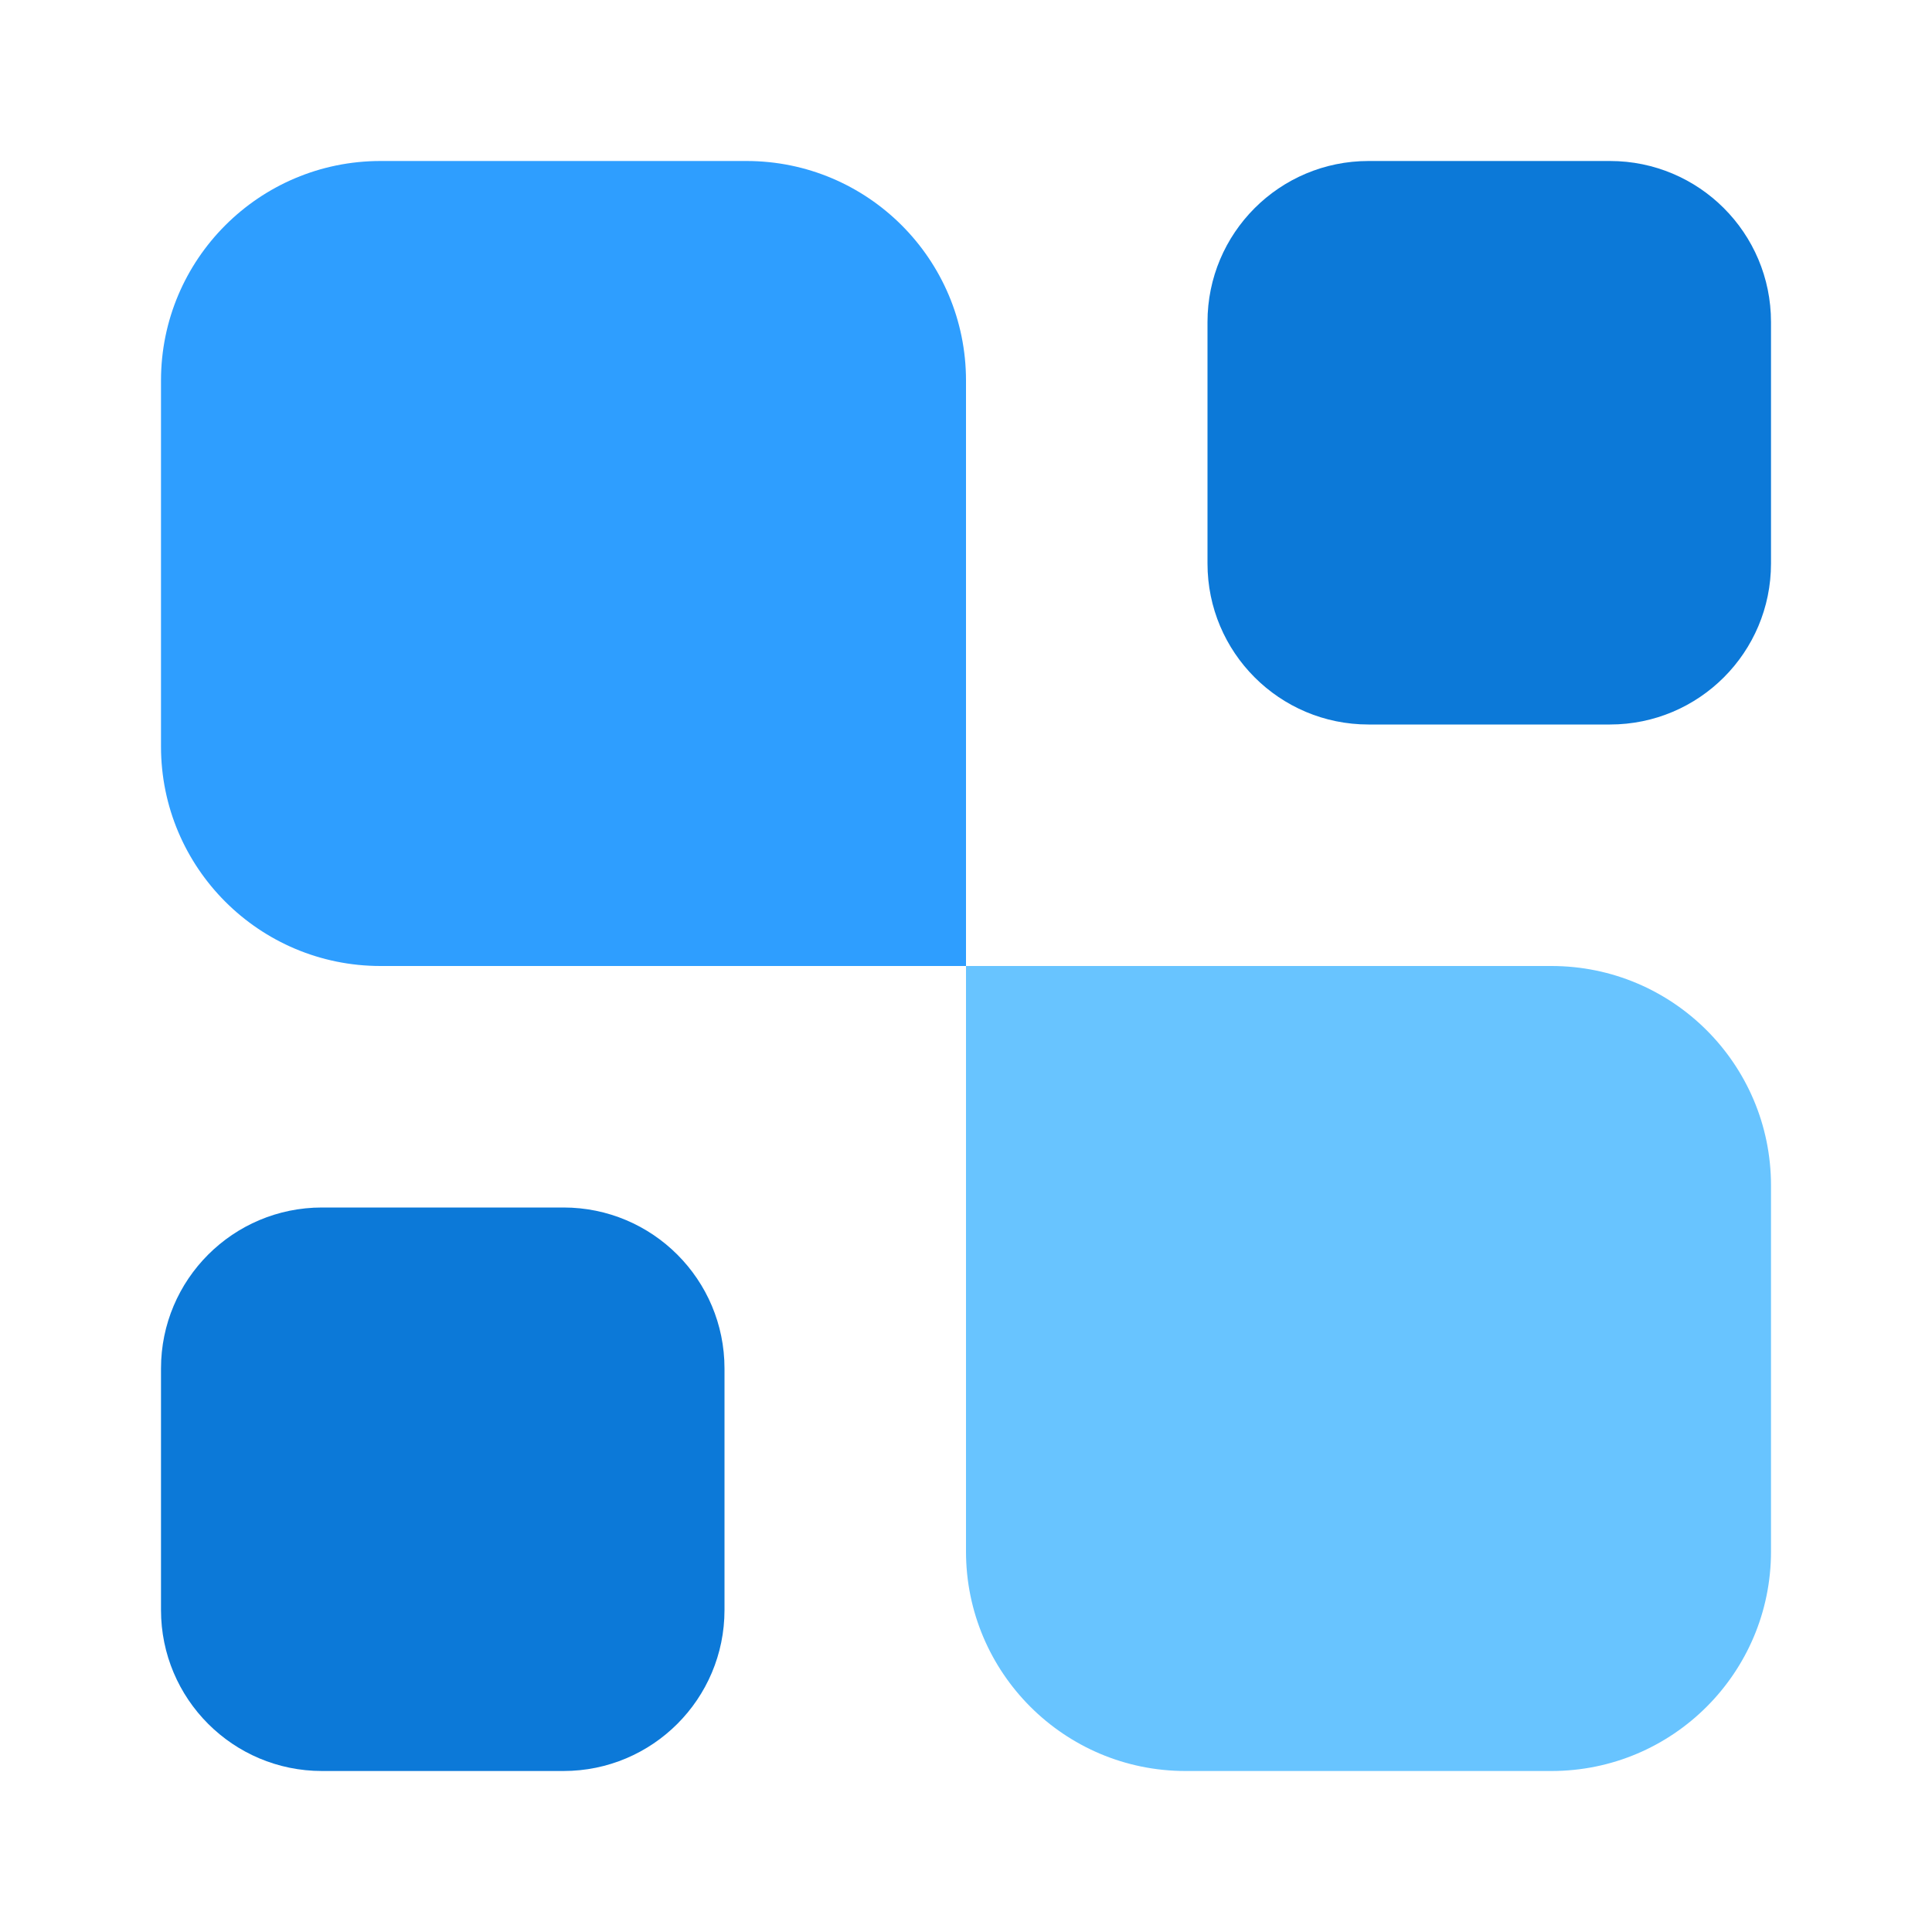
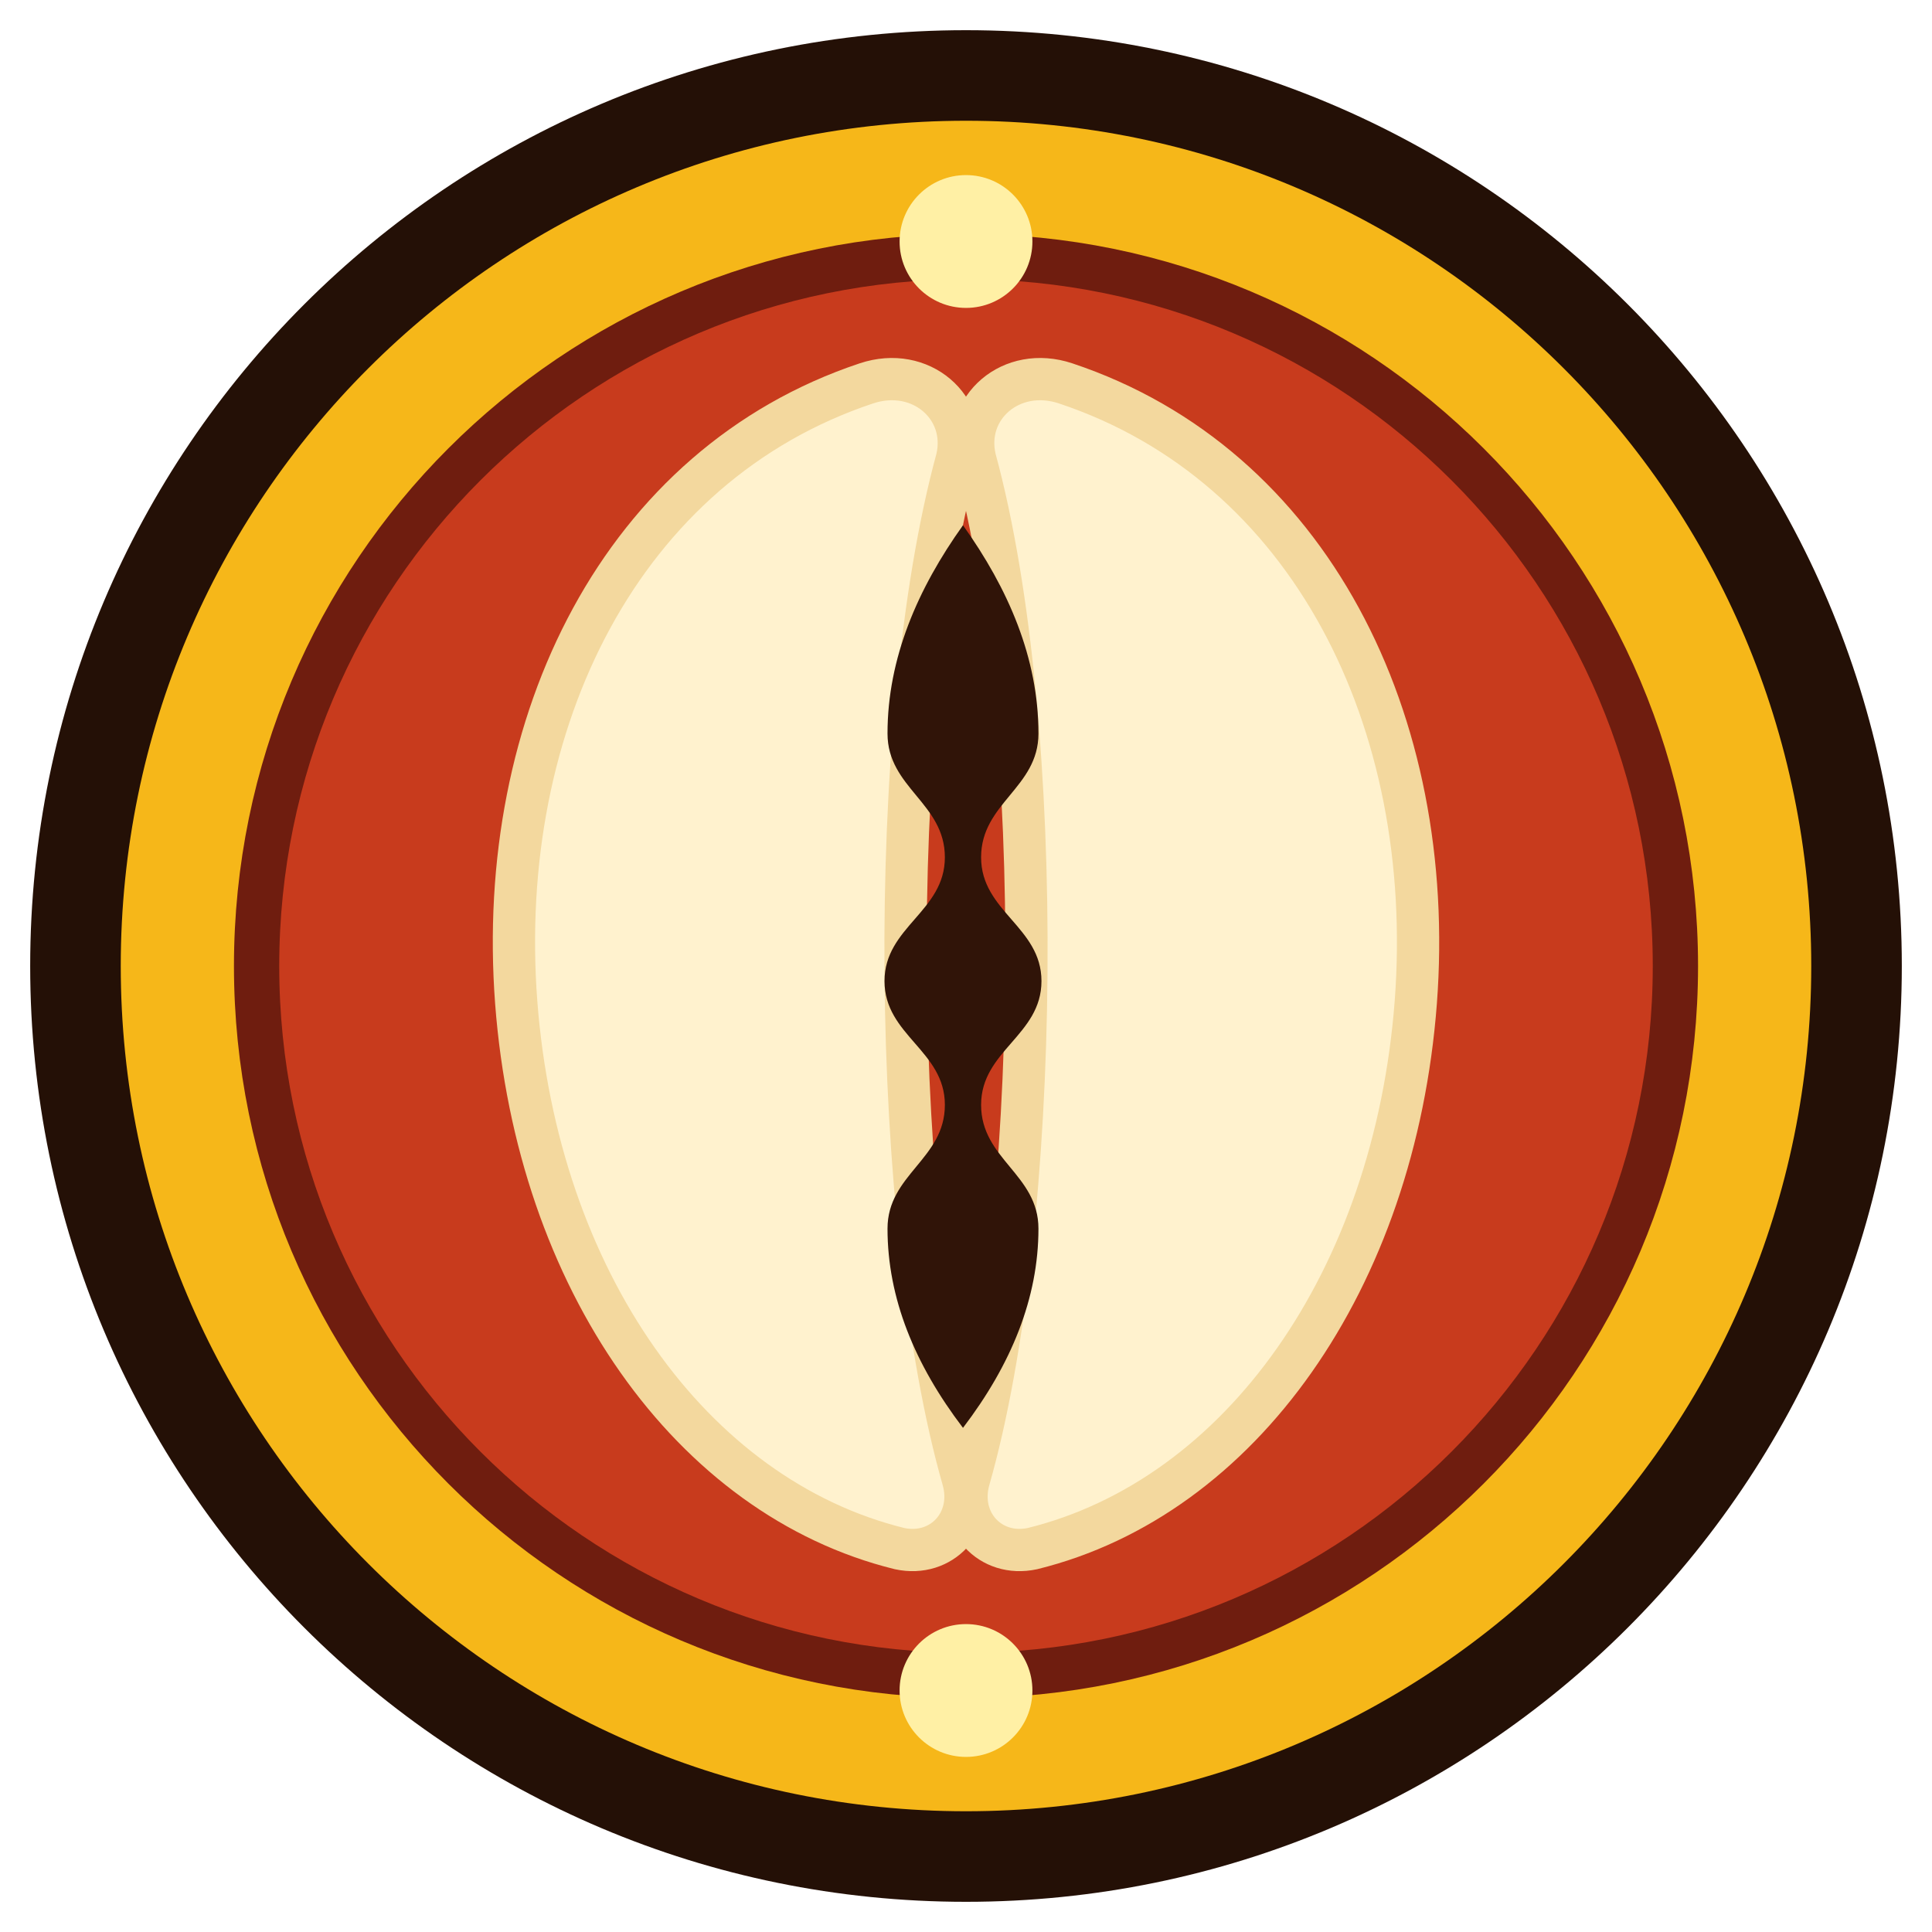
- <svg xmlns="http://www.w3.org/2000/svg" width="24" height="24" viewBox="0 0 24 24" fill="none">
-   <path d="M22 19.273C22 20.779 20.779 22 19.273 22H14.727C13.221 22 12 20.779 12 19.273V12H19.273C20.779 12 22 13.221 22 14.727V19.273Z" fill="#68C4FF" />
-   <path d="M20 2C21.105 2 22 2.895 22 4V7C22 8.105 21.105 9 20 9H17C15.895 9 15 8.105 15 7V4C15 2.895 15.895 2 17 2H20Z" fill="#0C79D8" />
-   <path d="M7 15C8.105 15 9 15.895 9 17V20C9 21.105 8.105 22 7 22H4C2.895 22 2 21.105 2 20V17C2 15.895 2.895 15 4 15H7Z" fill="#0C79D8" />
-   <path d="M12 12H4.727C3.221 12 2 10.779 2 9.273V4.727C2 3.221 3.221 2 4.727 2H9.273C10.779 2 12 3.221 12 4.727V12Z" fill="#2E9EFF" />
+ <svg xmlns="http://www.w3.org/2000/svg" viewBox="0 0 64 64" role="img" aria-label="Cowrie shell emblem">
+   <circle cx="32" cy="32" r="31" fill="#241006" />
+   <circle cx="32" cy="32" r="28" fill="#f6b719" />
+   <circle cx="32" cy="32" r="23.5" fill="#c83b1d" stroke="#6f1d0f" stroke-width="1.5" />
+   <path d="M28.7 12.7C20.6 15.4 16.4 23.9 17.1 33.2c.7 9.2 5.8 16.4 12.7 18.1 1.4.3 2.5-.9 2.1-2.3-2.4-8.4-2.6-25-.2-33.8.4-1.7-1.2-3.1-3-2.5Z" fill="#fff2ce" stroke="#f3d89e" stroke-width="1.4" />
+   <path d="M35.3 12.7c8.1 2.7 12.3 11.2 11.6 20.5-.7 9.2-5.8 16.4-12.7 18.1-1.4.3-2.5-.9-2.1-2.3 2.4-8.4 2.6-25 .2-33.8-.4-1.7 1.2-3.1 3-2.5Z" fill="#fff2ce" stroke="#f3d89e" stroke-width="1.4" />
+   <path d="M31.9 17.4c-1.5 2.1-2.5 4.4-2.5 6.9 0 1.8 1.9 2.3 1.9 4.1s-2 2.3-2 4.1 2 2.3 2 4.1-1.9 2.3-1.9 4.1c0 2.3.9 4.5 2.5 6.6 1.6-2.1 2.5-4.3 2.5-6.6 0-1.8-1.9-2.3-1.9-4.1s2-2.3 2-4.1-2-2.3-2-4.1 1.9-2.3 1.9-4.1c0-2.5-1-4.8-2.5-6.9Z" fill="#301408" />
+   <circle cx="32" cy="8" r="2.2" fill="#fff0a5" />
+   <circle cx="32" cy="56" r="2.2" fill="#fff0a5" />
</svg>
